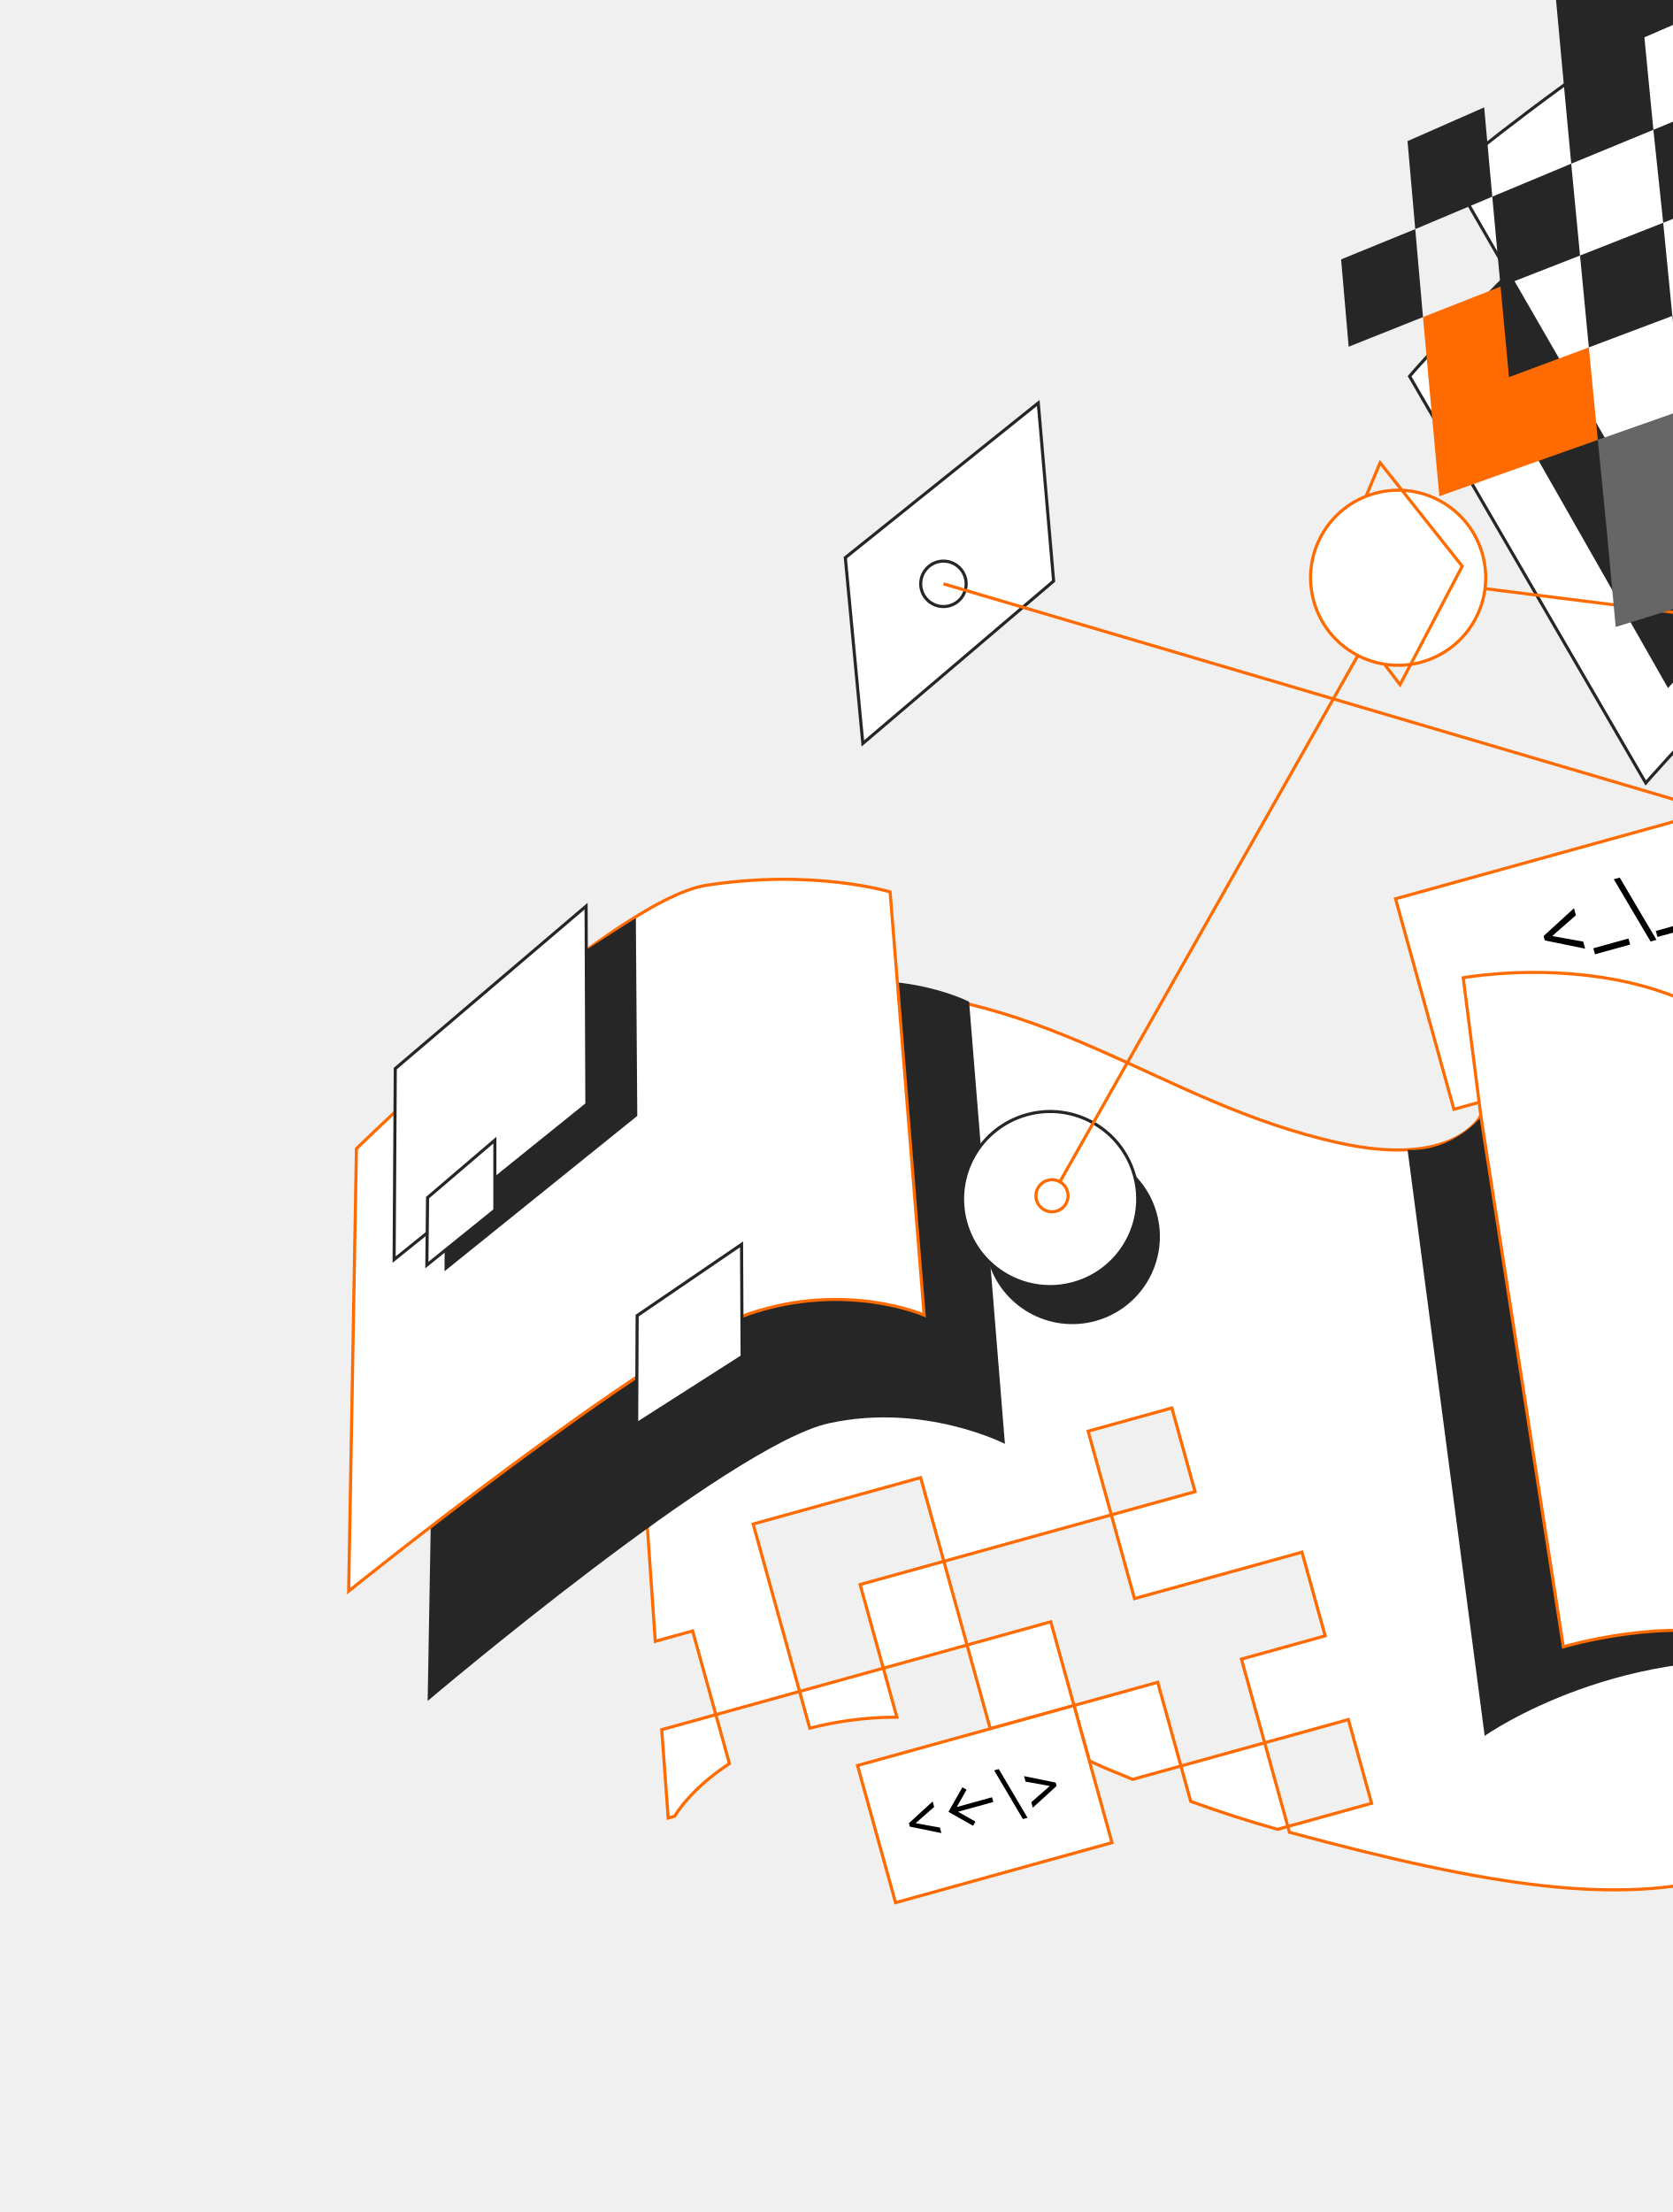
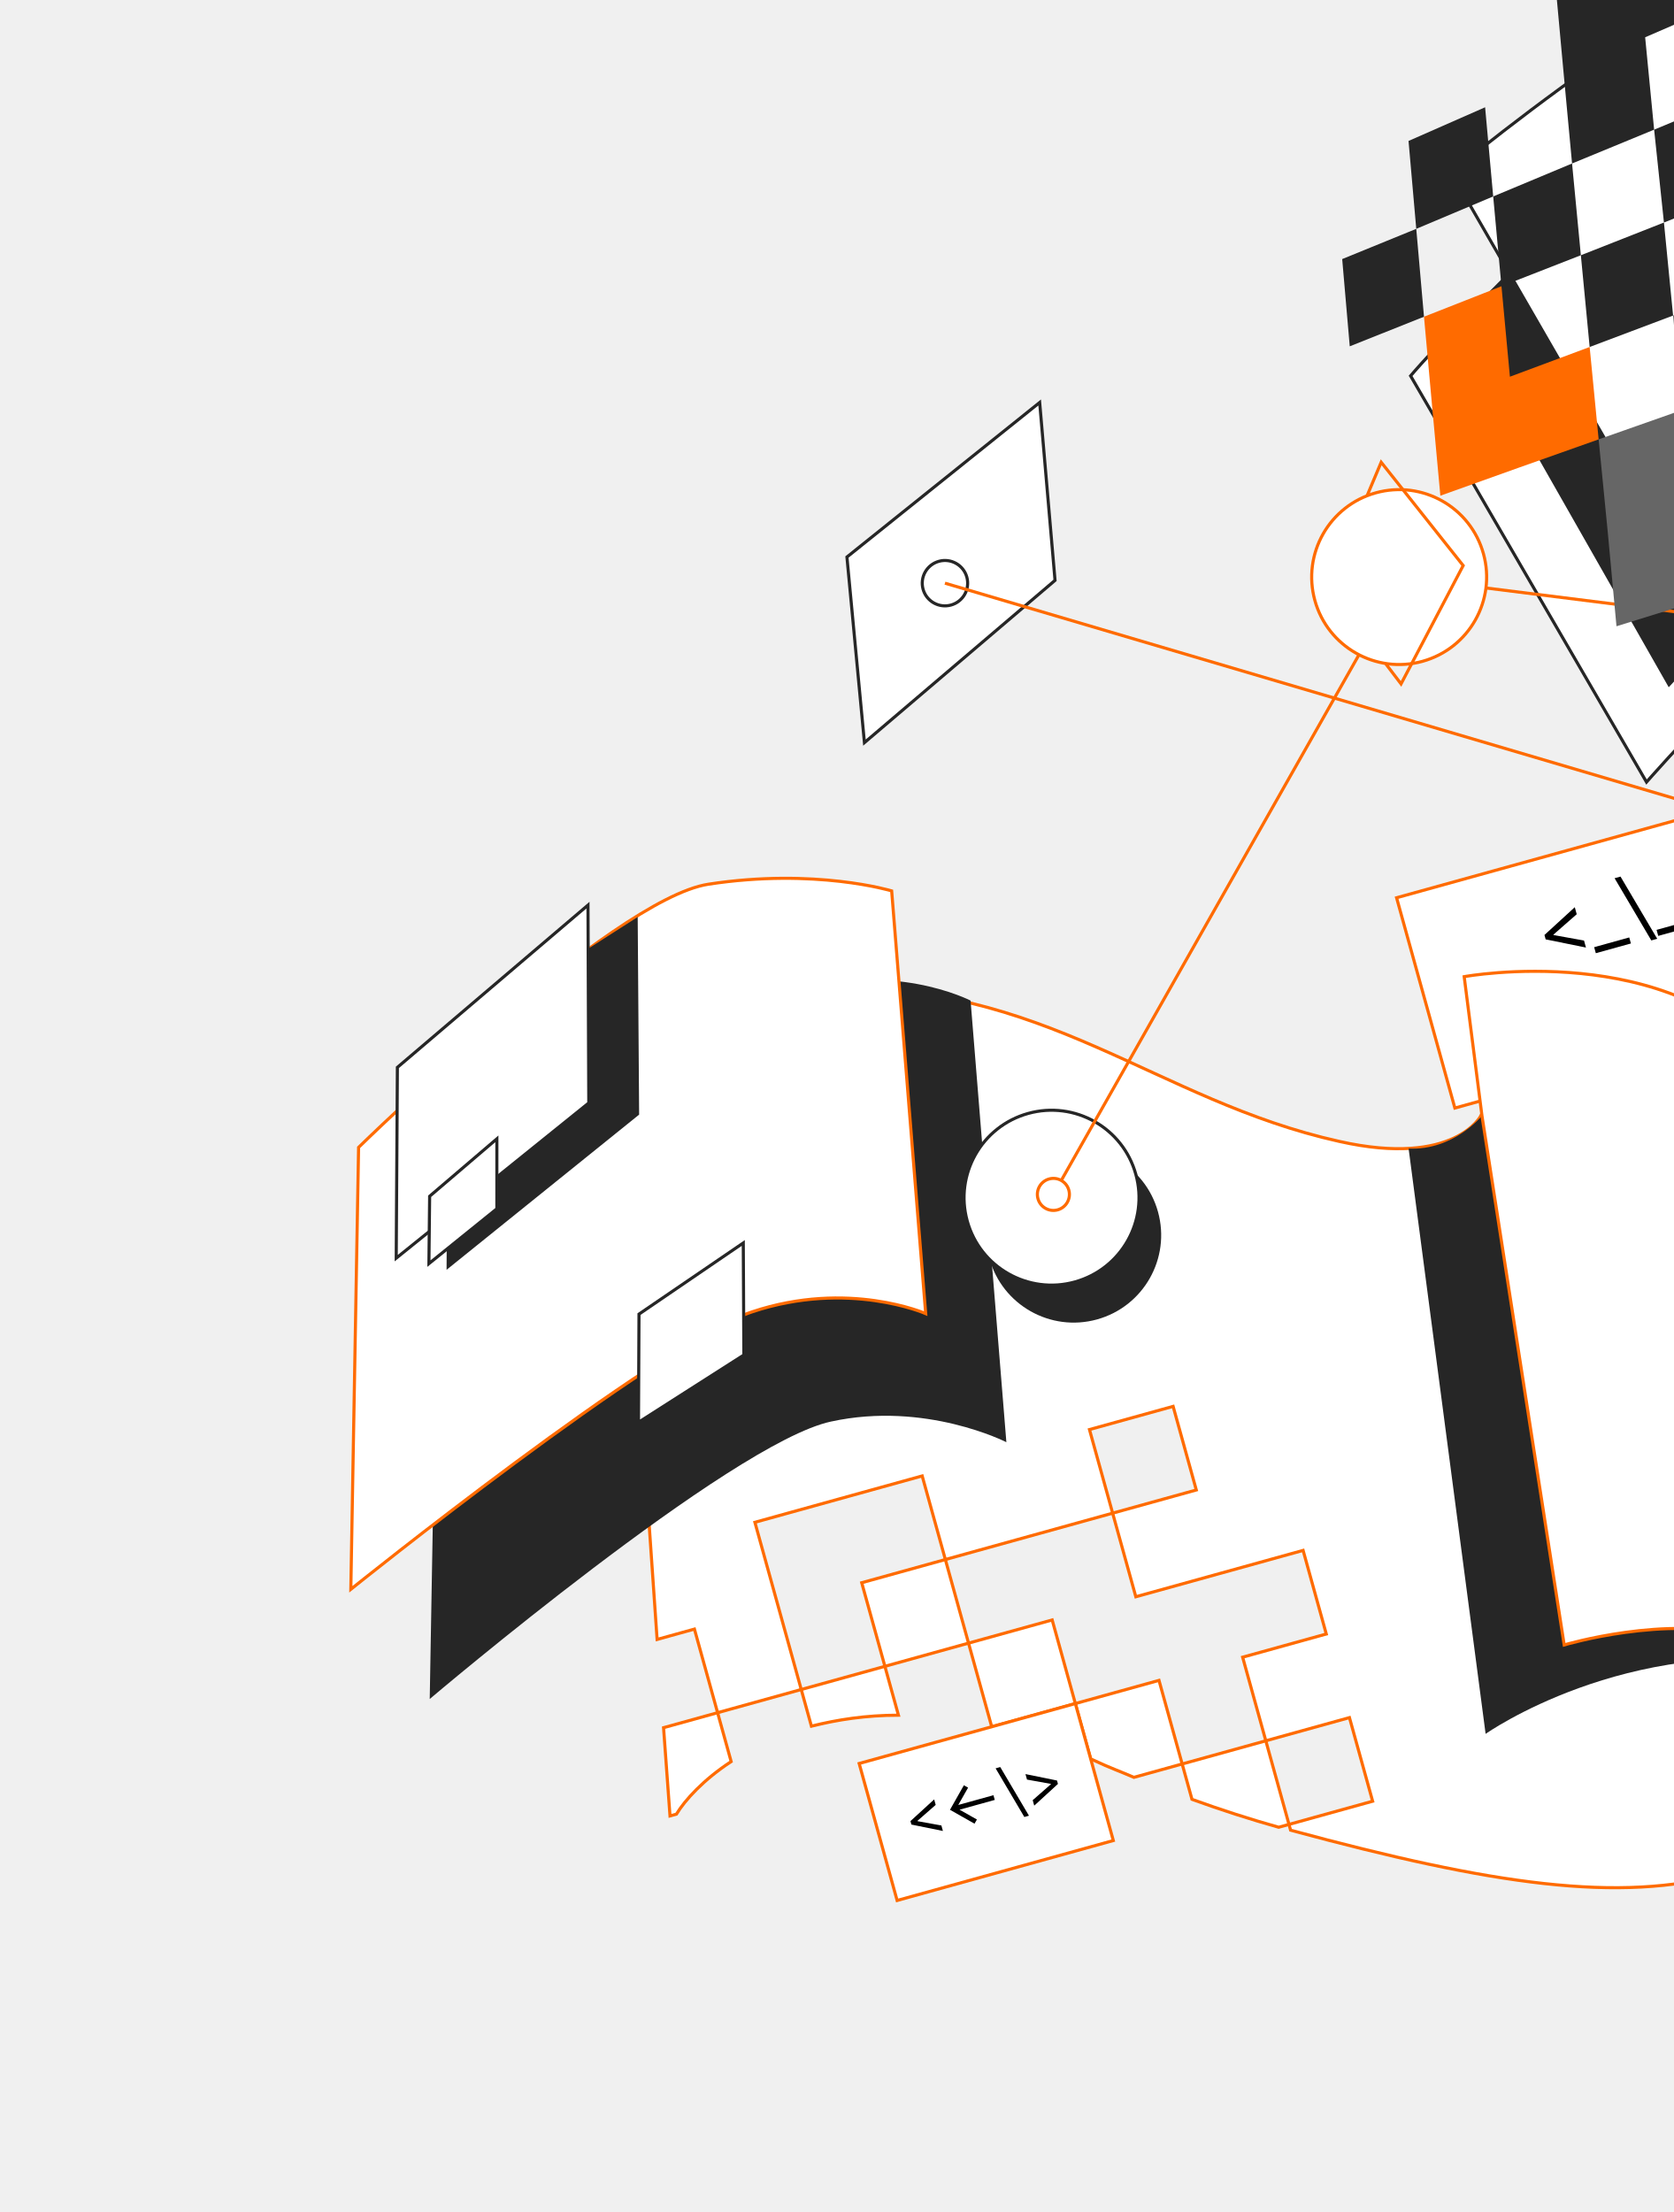
- <svg xmlns="http://www.w3.org/2000/svg" width="661" height="874" viewBox="0 0 661 874" fill="none">
-   <path d="M765.504 80.196L820.439 169.616C820.439 169.616 787.332 185.641 740.498 221.36C700.709 251.839 650.326 309.362 650.326 309.362L557 148.674C557 148.674 598.683 99.316 660.619 57.767C717.888 19.155 729.804 21.605 729.804 21.605L765.504 80.196Z" fill="white" stroke="#262626" stroke-width="1.223" stroke-miterlimit="10" />
-   <path d="M576.835 127.287L659.117 271.86C659.117 271.86 686.606 241.503 716.963 215.556C769.345 171.177 809.621 152.343 809.621 152.343L729.479 21.421C729.804 21.605 656.587 40.256 576.835 127.287Z" fill="#262626" />
-   <path d="M988.606 104.922C988.606 104.922 944.76 71.326 853.904 104.455C763.047 137.583 664.378 226.57 664.378 226.57L573.1 68.328C573.1 68.328 697.652 -36.052 781.371 -52.409C849.212 -65.734 884.727 -47.362 884.727 -47.362L988.606 104.922Z" fill="white" stroke="#262626" stroke-width="1.223" stroke-miterlimit="10" />
-   <path d="M968.056 34.736L858.587 266.702L552.478 228.275" stroke="#FF6B00" stroke-width="1.223" stroke-miterlimit="10" />
-   <path d="M551.459 355.12L718.936 308.699L741.994 391.887L574.517 438.309L551.459 355.12Z" fill="white" stroke="#FF6B00" stroke-width="1.223" stroke-miterlimit="10" />
-   <path d="M466.644 697.776L447.554 703.067C442.565 700.889 437.392 699.036 432.332 696.603C431.682 696.235 431.103 696.122 430.453 695.754L424.388 673.876L457.477 664.704L466.644 697.776Z" fill="white" stroke="#FF6B00" stroke-width="1.223" stroke-miterlimit="10" />
-   <path d="M508.898 721.677L541.986 712.505L532.819 679.433L499.731 688.605L490.564 655.533L523.652 646.362L514.485 613.29L481.397 622.461L448.309 631.633L439.142 598.561L472.23 589.389L463.063 556.317L429.975 565.489L439.142 598.561L406.054 607.732L372.966 616.904L363.799 583.832L330.711 593.003L297.623 602.175L306.79 635.247L315.957 668.318L282.869 677.49L273.702 644.418L258.939 648.51L243.497 425.69C243.497 425.69 265.418 393.041 324.316 390.96C412.537 387.875 455.836 435.319 528.845 451.517C574.729 461.81 584.908 441.182 584.908 441.182L614.679 632.636C614.679 632.636 691.471 616.008 735.319 667.409C761.34 698.001 722.228 729.936 681.759 741.153C639.508 752.864 589.536 745.622 509.533 723.966L508.898 721.677Z" fill="white" stroke="#FF6B00" stroke-width="1.223" stroke-miterlimit="10" />
-   <path d="M508.899 721.677L504.827 722.805C493.533 719.635 482.098 715.956 470.523 711.768L466.644 697.776L499.732 688.605L508.899 721.677Z" fill="white" stroke="#FF6B00" stroke-width="1.223" stroke-miterlimit="10" />
-   <path d="M424.389 673.876L392.064 682.835C391.81 682.906 391.485 682.722 391.23 682.793L382.134 649.975L415.222 640.804L424.389 673.876Z" fill="white" stroke="#FF6B00" stroke-width="1.223" stroke-miterlimit="10" />
-   <path d="M354.405 678.481C341.526 678.49 330.229 680.251 319.977 682.819L315.958 668.318L349.046 659.147L354.405 678.481Z" fill="white" stroke="#FF6B00" stroke-width="1.223" stroke-miterlimit="10" />
-   <path d="M266.585 717.616L264.039 718.322L261.49 683.416L282.87 677.49L288.229 696.824C277.324 703.956 269.967 712.022 266.585 717.616Z" fill="white" stroke="#FF6B00" stroke-width="1.223" stroke-miterlimit="10" />
-   <path d="M339.879 626.075L372.967 616.903L382.134 649.975L349.046 659.147L339.879 626.075Z" fill="white" stroke="#FF6B00" stroke-width="1.223" stroke-miterlimit="10" />
-   <path d="M556.213 454.34L586.678 685.872C586.678 685.872 642.138 646.666 716.31 658.158L674.995 435.935C674.995 435.935 639.769 408.717 585.232 441.366C585.232 441.366 573.984 455.168 556.213 454.34Z" fill="#262626" />
-   <path d="M585.233 441.365L578.201 386.334C578.201 386.334 660.351 371.234 700.651 421.701L742.663 679.07C742.663 679.07 738.334 662.463 688.679 647.463C658.784 638.491 617.763 650.683 617.763 650.683L585.233 441.365Z" fill="white" stroke="#FF6B00" stroke-width="1.223" stroke-miterlimit="10" />
-   <path d="M382.94 395.804C382.94 395.804 350.93 379.2 310.402 393.173C269.874 407.146 172.066 497.264 172.066 497.264L168.993 672.071C168.993 672.071 288.368 570.77 327.691 562.336C365.161 554.141 397.101 570.491 397.101 570.491L382.94 395.804Z" fill="#262626" />
-   <path d="M351.725 352.407C351.725 352.407 321.505 343.251 279.187 349.776C241.082 355.681 140.851 453.867 140.851 453.867L137.778 628.674C137.778 628.674 258.352 531.697 296.476 518.939C334.599 506.18 365.184 519.618 365.184 519.618L351.725 352.407Z" fill="white" stroke="#FF6B00" stroke-width="1.223" stroke-miterlimit="10" />
-   <path d="M251.258 362.722L251.827 440.913L175.655 502.296L176.092 420.814L231.711 375.263L251.258 362.722Z" fill="#262626" />
-   <path d="M338.867 697.581L424.387 673.876L439.406 728.063L353.886 751.768L338.867 697.581Z" fill="white" stroke="#FF6B00" stroke-width="1.223" stroke-miterlimit="10" />
-   <path d="M417.5 705.671L417.123 704.314L404.657 701.778L405.259 703.949L414.758 705.664L414.652 705.547L414.746 705.886L414.776 705.731L407.516 712.092L408.117 714.263L417.5 705.671ZM392.844 699.499L404.206 718.745L406.038 718.237L394.676 698.991L392.844 699.499ZM384.502 721.393L385.451 719.742L378.583 715.855L392.51 711.995L391.993 710.129L378.066 713.989L381.957 707.138L380.289 706.194L374.796 715.9L384.502 721.393ZM359.529 721.739L371.996 724.275L371.394 722.104L361.895 720.389L362 720.506L361.906 720.167L361.876 720.321L369.137 713.961L368.535 711.79L359.153 720.382L359.529 721.739Z" fill="black" />
-   <path d="M231.595 358.036L231.909 436.297L155.737 497.681L156.198 422.218L231.595 358.036Z" fill="white" stroke="#262626" stroke-width="1.223" stroke-miterlimit="10" />
-   <path d="M340.951 293.756L334.031 220.339L410.273 159.21L416.347 229.574L340.951 293.756Z" fill="white" stroke="#262626" stroke-width="1.223" stroke-miterlimit="10" />
-   <path d="M375.201 239.335C370.421 240.66 365.474 237.861 364.149 233.084C362.825 228.307 365.626 223.361 370.406 222.036C375.185 220.711 380.133 223.51 381.457 228.287C382.781 233.064 379.98 238.011 375.201 239.335Z" fill="white" stroke="#262626" stroke-width="1.223" stroke-miterlimit="10" />
-   <path d="M195.552 450.484L195.547 478.154L168.671 499.849L168.958 473.197L195.552 450.484Z" fill="white" stroke="#262626" stroke-width="1.223" stroke-miterlimit="10" />
-   <path d="M293.03 491.677L293.255 535.994L251.573 562.614L251.772 519.824L293.03 491.677Z" fill="white" stroke="#262626" stroke-width="1.223" stroke-miterlimit="10" />
-   <path d="M432.972 521.922C414.558 527.026 395.494 516.243 390.392 497.838C385.29 479.432 396.083 460.374 414.497 455.269C432.912 450.165 451.976 460.948 457.077 479.354C462.179 497.759 451.387 516.818 432.972 521.922Z" fill="#262626" />
-   <path d="M424.204 507.094C405.789 512.198 386.725 501.415 381.624 483.01C376.522 464.604 387.314 445.545 405.729 440.441C424.143 435.337 443.207 446.12 448.309 464.526C453.411 482.931 442.618 501.99 424.204 507.094Z" fill="white" stroke="#262626" stroke-width="1.223" stroke-miterlimit="10" />
-   <path d="M414.964 473.768L547.818 239.155" stroke="#FF6B00" stroke-width="1.223" stroke-miterlimit="10" />
-   <path d="M561.716 261.601C543.302 266.705 524.238 255.922 519.136 237.517C514.035 219.111 524.827 200.053 543.241 194.948C561.656 189.844 580.72 200.627 585.821 219.033C590.923 237.438 580.131 256.497 561.716 261.601Z" fill="white" stroke="#FF6B00" stroke-width="1.223" stroke-miterlimit="10" />
-   <path d="M539.748 196.191L545.369 182.853L577.802 223.722L553.227 270.529L547.196 262.613" stroke="#FF6B00" stroke-width="1.223" stroke-miterlimit="10" />
-   <path d="M710.635 343.809L710.154 342.074L694.217 338.833L694.986 341.608L707.13 343.8L706.995 343.651L707.115 344.084L707.154 343.887L697.872 352.017L698.641 354.793L710.635 343.809ZM681.916 360.176L682.577 362.562L696.456 358.715L695.795 356.329L681.916 360.176ZM668.11 364.003L668.772 366.388L682.65 362.541L681.989 360.156L668.11 364.003ZM654.305 367.83L654.966 370.215L668.845 366.368L668.184 363.983L654.305 367.83ZM637.699 347.4L652.224 372.002L654.567 371.353L640.041 346.75L637.699 347.4ZM629.616 374.673L630.277 377.058L644.156 373.211L643.495 370.826L629.616 374.673ZM610.437 371.582L626.374 374.824L625.605 372.049L613.462 369.857L613.596 370.006L613.476 369.573L613.438 369.77L622.72 361.64L621.95 358.864L609.956 369.848L610.437 371.582Z" fill="black" />
-   <path d="M417.393 478.574C414.02 479.509 410.527 477.533 409.592 474.161C408.658 470.789 410.635 467.298 414.009 466.363C417.382 465.427 420.875 467.403 421.81 470.775C422.744 474.147 420.767 477.639 417.393 478.574Z" fill="white" stroke="#FF6B00" stroke-width="1.223" stroke-miterlimit="10" />
-   <path d="M660.841 124.821L694.865 112.103L690.776 74.61L725.861 60.776L730.091 98.778L766.589 85.1L770.917 124.444L734.207 137.359L698.515 149.992L702.49 188.064L668.114 199.51L671.764 237.399L638.449 247.729L635.01 210.603L631.388 173.803L664.35 162.201L660.841 124.821Z" fill="#666666" />
-   <path d="M657.219 88.021L653.342 51.291L687.013 37.301L690.776 74.61L657.219 88.021Z" fill="#262626" />
-   <path d="M627.836 137.257L624.354 100.966L657.219 88.021L660.841 124.822L627.836 137.257Z" fill="#262626" />
-   <path d="M592.947 113.233L589.677 77.705L620.873 64.675L624.355 100.966L592.947 113.233Z" fill="#262626" />
-   <path d="M596.288 149.016L627.836 137.257L631.389 173.803L599.444 185.123L568.772 196.09L565.502 160.562L562.303 125.288L592.947 113.233L596.288 149.016Z" fill="#FF6B00" />
-   <path d="M653.342 51.291L620.874 64.674L617.533 28.892L614.263 -6.637L646.125 -21.221L679.443 -36.483L683.32 0.247L649.79 14.745L653.342 51.291Z" fill="#262626" />
-   <path d="M556.186 55.758L586.478 42.431L589.677 77.705L559.244 90.523L556.186 55.758Z" fill="#262626" />
-   <path d="M532.93 136.991L529.942 102.48L559.243 90.523L562.302 125.288L532.93 136.991Z" fill="#262626" />
-   <path d="M372.801 230.686L935.759 396.803" stroke="#FF6B00" stroke-width="1.223" stroke-miterlimit="10" />
+ <svg xmlns="http://www.w3.org/2000/svg" width="662" height="875" viewBox="0 0 662 875" fill="none">
+   <g clip-path="url(#clip0_34:1280)">
+     <path d="M766.504 80.196L821.439 169.616C821.439 169.616 788.332 185.641 741.498 221.36C701.709 251.839 651.326 309.362 651.326 309.362L558 148.674C558 148.674 599.683 99.316 661.619 57.767C718.888 19.155 730.804 21.605 730.804 21.605L766.504 80.196Z" fill="white" stroke="#262626" stroke-width="1.223" stroke-miterlimit="10" />
+     <path d="M577.835 127.287L660.117 271.86C660.117 271.86 687.606 241.503 717.963 215.556C770.345 171.177 810.621 152.343 810.621 152.343L730.479 21.421C730.804 21.605 657.587 40.256 577.835 127.287Z" fill="#262626" />
+     <path d="M989.606 104.922C989.606 104.922 945.76 71.326 854.904 104.455C764.047 137.583 665.378 226.57 665.378 226.57L574.1 68.328C574.1 68.328 698.652 -36.052 782.371 -52.409C850.212 -65.734 885.727 -47.362 885.727 -47.362L989.606 104.922Z" fill="white" stroke="#262626" stroke-width="1.223" stroke-miterlimit="10" />
+     <path d="M969.056 34.736L859.587 266.702L553.478 228.275" stroke="#FF6B00" stroke-width="1.223" stroke-miterlimit="10" />
+     <path d="M552.459 355.12L719.936 308.699L742.994 391.887L575.517 438.309L552.459 355.12Z" fill="white" stroke="#FF6B00" stroke-width="1.223" stroke-miterlimit="10" />
+     <path d="M467.644 697.776L448.554 703.067C443.565 700.889 438.392 699.036 433.332 696.603C432.682 696.235 432.103 696.122 431.453 695.754L425.388 673.876L458.477 664.704L467.644 697.776Z" fill="white" stroke="#FF6B00" stroke-width="1.223" stroke-miterlimit="10" />
+     <path d="M509.898 721.677L542.986 712.505L533.819 679.433L500.731 688.605L491.564 655.533L524.652 646.362L515.485 613.29L482.397 622.461L449.309 631.633L440.142 598.561L473.23 589.389L464.063 556.317L430.975 565.489L440.142 598.561L407.054 607.732L373.966 616.904L364.799 583.832L331.711 593.003L298.623 602.175L307.79 635.247L316.957 668.318L283.869 677.49L274.702 644.418L259.939 648.51L244.497 425.69C244.497 425.69 266.418 393.041 325.316 390.96C413.537 387.875 456.836 435.319 529.845 451.517C575.729 461.81 585.908 441.182 585.908 441.182L615.679 632.636C615.679 632.636 692.471 616.008 736.319 667.409C762.34 698.001 723.228 729.936 682.759 741.153C640.508 752.864 590.536 745.622 510.533 723.966L509.898 721.677V721.677Z" fill="white" stroke="#FF6B00" stroke-width="1.223" stroke-miterlimit="10" />
+     <path d="M509.899 721.677L505.827 722.805C494.533 719.635 483.099 715.956 471.523 711.768L467.644 697.776L500.732 688.605L509.899 721.677Z" fill="white" stroke="#FF6B00" stroke-width="1.223" stroke-miterlimit="10" />
+     <path d="M425.389 673.876L393.064 682.835C392.81 682.906 392.485 682.722 392.23 682.793L383.134 649.975L416.222 640.804L425.389 673.876Z" fill="white" stroke="#FF6B00" stroke-width="1.223" stroke-miterlimit="10" />
+     <path d="M355.405 678.481C342.526 678.49 331.229 680.251 320.977 682.819L316.958 668.318L350.046 659.147L355.405 678.481Z" fill="white" stroke="#FF6B00" stroke-width="1.223" stroke-miterlimit="10" />
+     <path d="M267.585 717.616L265.039 718.322L262.49 683.416L283.87 677.49L289.229 696.824C278.324 703.956 270.967 712.022 267.585 717.616Z" fill="white" stroke="#FF6B00" stroke-width="1.223" stroke-miterlimit="10" />
+     <path d="M340.879 626.075L373.967 616.903L383.134 649.975L350.046 659.147L340.879 626.075Z" fill="white" stroke="#FF6B00" stroke-width="1.223" stroke-miterlimit="10" />
+     <path d="M557.213 454.34L587.678 685.872C587.678 685.872 643.138 646.666 717.31 658.158L675.995 435.935C675.995 435.935 640.769 408.717 586.232 441.366C586.232 441.366 574.984 455.168 557.213 454.34Z" fill="#262626" />
+     <path d="M586.233 441.365L579.201 386.334C579.201 386.334 661.351 371.234 701.651 421.701L743.663 679.07C743.663 679.07 739.334 662.463 689.679 647.463C659.784 638.491 618.763 650.683 618.763 650.683L586.233 441.365Z" fill="white" stroke="#FF6B00" stroke-width="1.223" stroke-miterlimit="10" />
+     <path d="M383.94 395.804C383.94 395.804 351.93 379.2 311.402 393.173C270.874 407.146 173.066 497.264 173.066 497.264L169.993 672.071C169.993 672.071 289.368 570.77 328.691 562.336C366.161 554.141 398.101 570.491 398.101 570.491L383.94 395.804Z" fill="#262626" />
+     <path d="M352.725 352.407C352.725 352.407 322.505 343.251 280.187 349.776C242.082 355.681 141.851 453.867 141.851 453.867L138.778 628.674C138.778 628.674 259.352 531.697 297.476 518.939C335.599 506.18 366.184 519.618 366.184 519.618L352.725 352.407Z" fill="white" stroke="#FF6B00" stroke-width="1.223" stroke-miterlimit="10" />
+     <path d="M252.258 362.722L252.827 440.913L176.655 502.296L177.092 420.814L232.711 375.263L252.258 362.722Z" fill="#262626" />
+     <path d="M339.867 697.581L425.387 673.876L440.406 728.063L354.886 751.768L339.867 697.581Z" fill="white" stroke="#FF6B00" stroke-width="1.223" stroke-miterlimit="10" />
+     <path d="M418.5 705.671L418.123 704.314L405.657 701.778L406.259 703.949L415.758 705.664L415.652 705.547L415.746 705.886L415.776 705.731L408.516 712.092L409.117 714.263L418.5 705.671ZM393.844 699.499L405.206 718.745L407.038 718.237L395.676 698.991L393.844 699.499ZM385.502 721.393L386.451 719.742L379.583 715.855L393.51 711.995L392.993 710.129L379.066 713.989L382.957 707.138L381.289 706.194L375.796 715.9L385.502 721.393ZM360.529 721.739L372.996 724.275L372.394 722.104L362.895 720.389L363 720.506L362.906 720.167L362.876 720.321L370.137 713.961L369.535 711.79L360.153 720.382L360.529 721.739Z" fill="black" />
+     <path d="M232.595 358.036L232.909 436.298L156.737 497.681L157.198 422.218L232.595 358.036Z" fill="white" stroke="#262626" stroke-width="1.223" stroke-miterlimit="10" />
+     <path d="M341.951 293.756L335.031 220.339L411.273 159.21L417.347 229.574L341.951 293.756Z" fill="white" stroke="#262626" stroke-width="1.223" stroke-miterlimit="10" />
+     <path d="M376.201 239.335C371.421 240.66 366.474 237.861 365.149 233.084C363.825 228.307 366.626 223.361 371.406 222.036C376.185 220.711 381.133 223.51 382.457 228.287C383.781 233.064 380.98 238.011 376.201 239.335Z" fill="white" stroke="#262626" stroke-width="1.223" stroke-miterlimit="10" />
+     <path d="M196.552 450.484L196.547 478.154L169.671 499.849L169.958 473.197L196.552 450.484Z" fill="white" stroke="#262626" stroke-width="1.223" stroke-miterlimit="10" />
+     <path d="M294.03 491.677L294.255 535.994L252.573 562.614L252.772 519.824L294.03 491.677Z" fill="white" stroke="#262626" stroke-width="1.223" stroke-miterlimit="10" />
+     <path d="M433.972 521.922C415.558 527.026 396.494 516.243 391.392 497.838C386.29 479.432 397.083 460.374 415.497 455.269C433.912 450.165 452.976 460.948 458.077 479.354C463.179 497.759 452.387 516.818 433.972 521.922Z" fill="#262626" />
+     <path d="M425.204 507.094C406.789 512.198 387.725 501.415 382.624 483.01C377.522 464.604 388.314 445.545 406.729 440.441C425.143 435.337 444.207 446.12 449.309 464.526C454.411 482.931 443.618 501.99 425.204 507.094Z" fill="white" stroke="#262626" stroke-width="1.223" stroke-miterlimit="10" />
+     <path d="M415.964 473.768L548.818 239.155" stroke="#FF6B00" stroke-width="1.223" stroke-miterlimit="10" />
+     <path d="M562.716 261.601C544.302 266.705 525.238 255.922 520.136 237.517C515.035 219.111 525.827 200.053 544.241 194.948C562.656 189.844 581.72 200.627 586.821 219.033C591.923 237.438 581.131 256.497 562.716 261.601Z" fill="white" stroke="#FF6B00" stroke-width="1.223" stroke-miterlimit="10" />
+     <path d="M540.748 196.191L546.369 182.853L578.802 223.722L554.227 270.529L548.196 262.613" stroke="#FF6B00" stroke-width="1.223" stroke-miterlimit="10" />
+     <path d="M711.635 343.809L711.154 342.074L695.217 338.833L695.986 341.608L708.13 343.8L707.995 343.651L708.115 344.084L708.154 343.887L698.872 352.017L699.641 354.793L711.635 343.809ZM682.916 360.176L683.577 362.562L697.456 358.715L696.795 356.329L682.916 360.176ZM669.11 364.003L669.772 366.388L683.65 362.541L682.989 360.156L669.11 364.003ZM655.305 367.83L655.966 370.215L669.845 366.368L669.184 363.983L655.305 367.83ZM638.699 347.4L653.224 372.002L655.567 371.353L641.041 346.75L638.699 347.4ZM630.616 374.673L631.277 377.058L645.156 373.211L644.495 370.826L630.616 374.673ZM611.437 371.582L627.374 374.824L626.605 372.049L614.462 369.857L614.596 370.006L614.476 369.573L614.438 369.77L623.72 361.64L622.95 358.864L610.956 369.848L611.437 371.582Z" fill="black" />
+     <path d="M418.393 478.574C415.02 479.509 411.527 477.533 410.592 474.161C409.658 470.789 411.635 467.298 415.009 466.363C418.382 465.427 421.875 467.403 422.81 470.775C423.744 474.147 421.767 477.639 418.393 478.574Z" fill="white" stroke="#FF6B00" stroke-width="1.223" stroke-miterlimit="10" />
+     <path d="M661.841 124.821L695.865 112.103L691.776 74.61L726.861 60.776L731.091 98.778L767.589 85.1L771.917 124.444L735.207 137.359L699.515 149.992L703.49 188.064L669.114 199.51L672.764 237.399L639.449 247.729L636.01 210.603L632.388 173.803L665.35 162.201L661.841 124.821Z" fill="#666666" />
+     <path d="M658.219 88.021L654.342 51.291L688.013 37.301L691.776 74.61L658.219 88.021Z" fill="#262626" />
+     <path d="M628.836 137.257L625.354 100.966L658.219 88.021L661.841 124.822L628.836 137.257Z" fill="#262626" />
+     <path d="M593.947 113.233L590.677 77.705L621.873 64.675L625.355 100.966L593.947 113.233Z" fill="#262626" />
+     <path d="M597.288 149.016L628.836 137.257L632.389 173.803L600.444 185.123L569.772 196.09L566.502 160.562L563.303 125.288L593.947 113.233L597.288 149.016Z" fill="#FF6B00" />
+     <path d="M654.342 51.291L621.874 64.674L618.533 28.892L615.263 -6.637L647.125 -21.221L680.443 -36.483L684.32 0.247L650.79 14.745L654.342 51.291Z" fill="#262626" />
+     <path d="M557.186 55.758L587.478 42.431L590.677 77.705L560.244 90.523L557.186 55.758Z" fill="#262626" />
+     <path d="M533.93 136.991L530.942 102.48L560.243 90.523L563.302 125.288L533.93 136.991Z" fill="#262626" />
+     <path d="M373.801 230.686L936.759 396.803" stroke="#FF6B00" stroke-width="1.223" stroke-miterlimit="10" />
+   </g>
+   <defs>
+     <clipPath id="clip0_34:1280">
+       <rect width="1003.13" height="769.271" fill="white" transform="matrix(-0.963665 0.267112 0.267112 0.963665 966.682 -135)" />
+     </clipPath>
+   </defs>
</svg>
